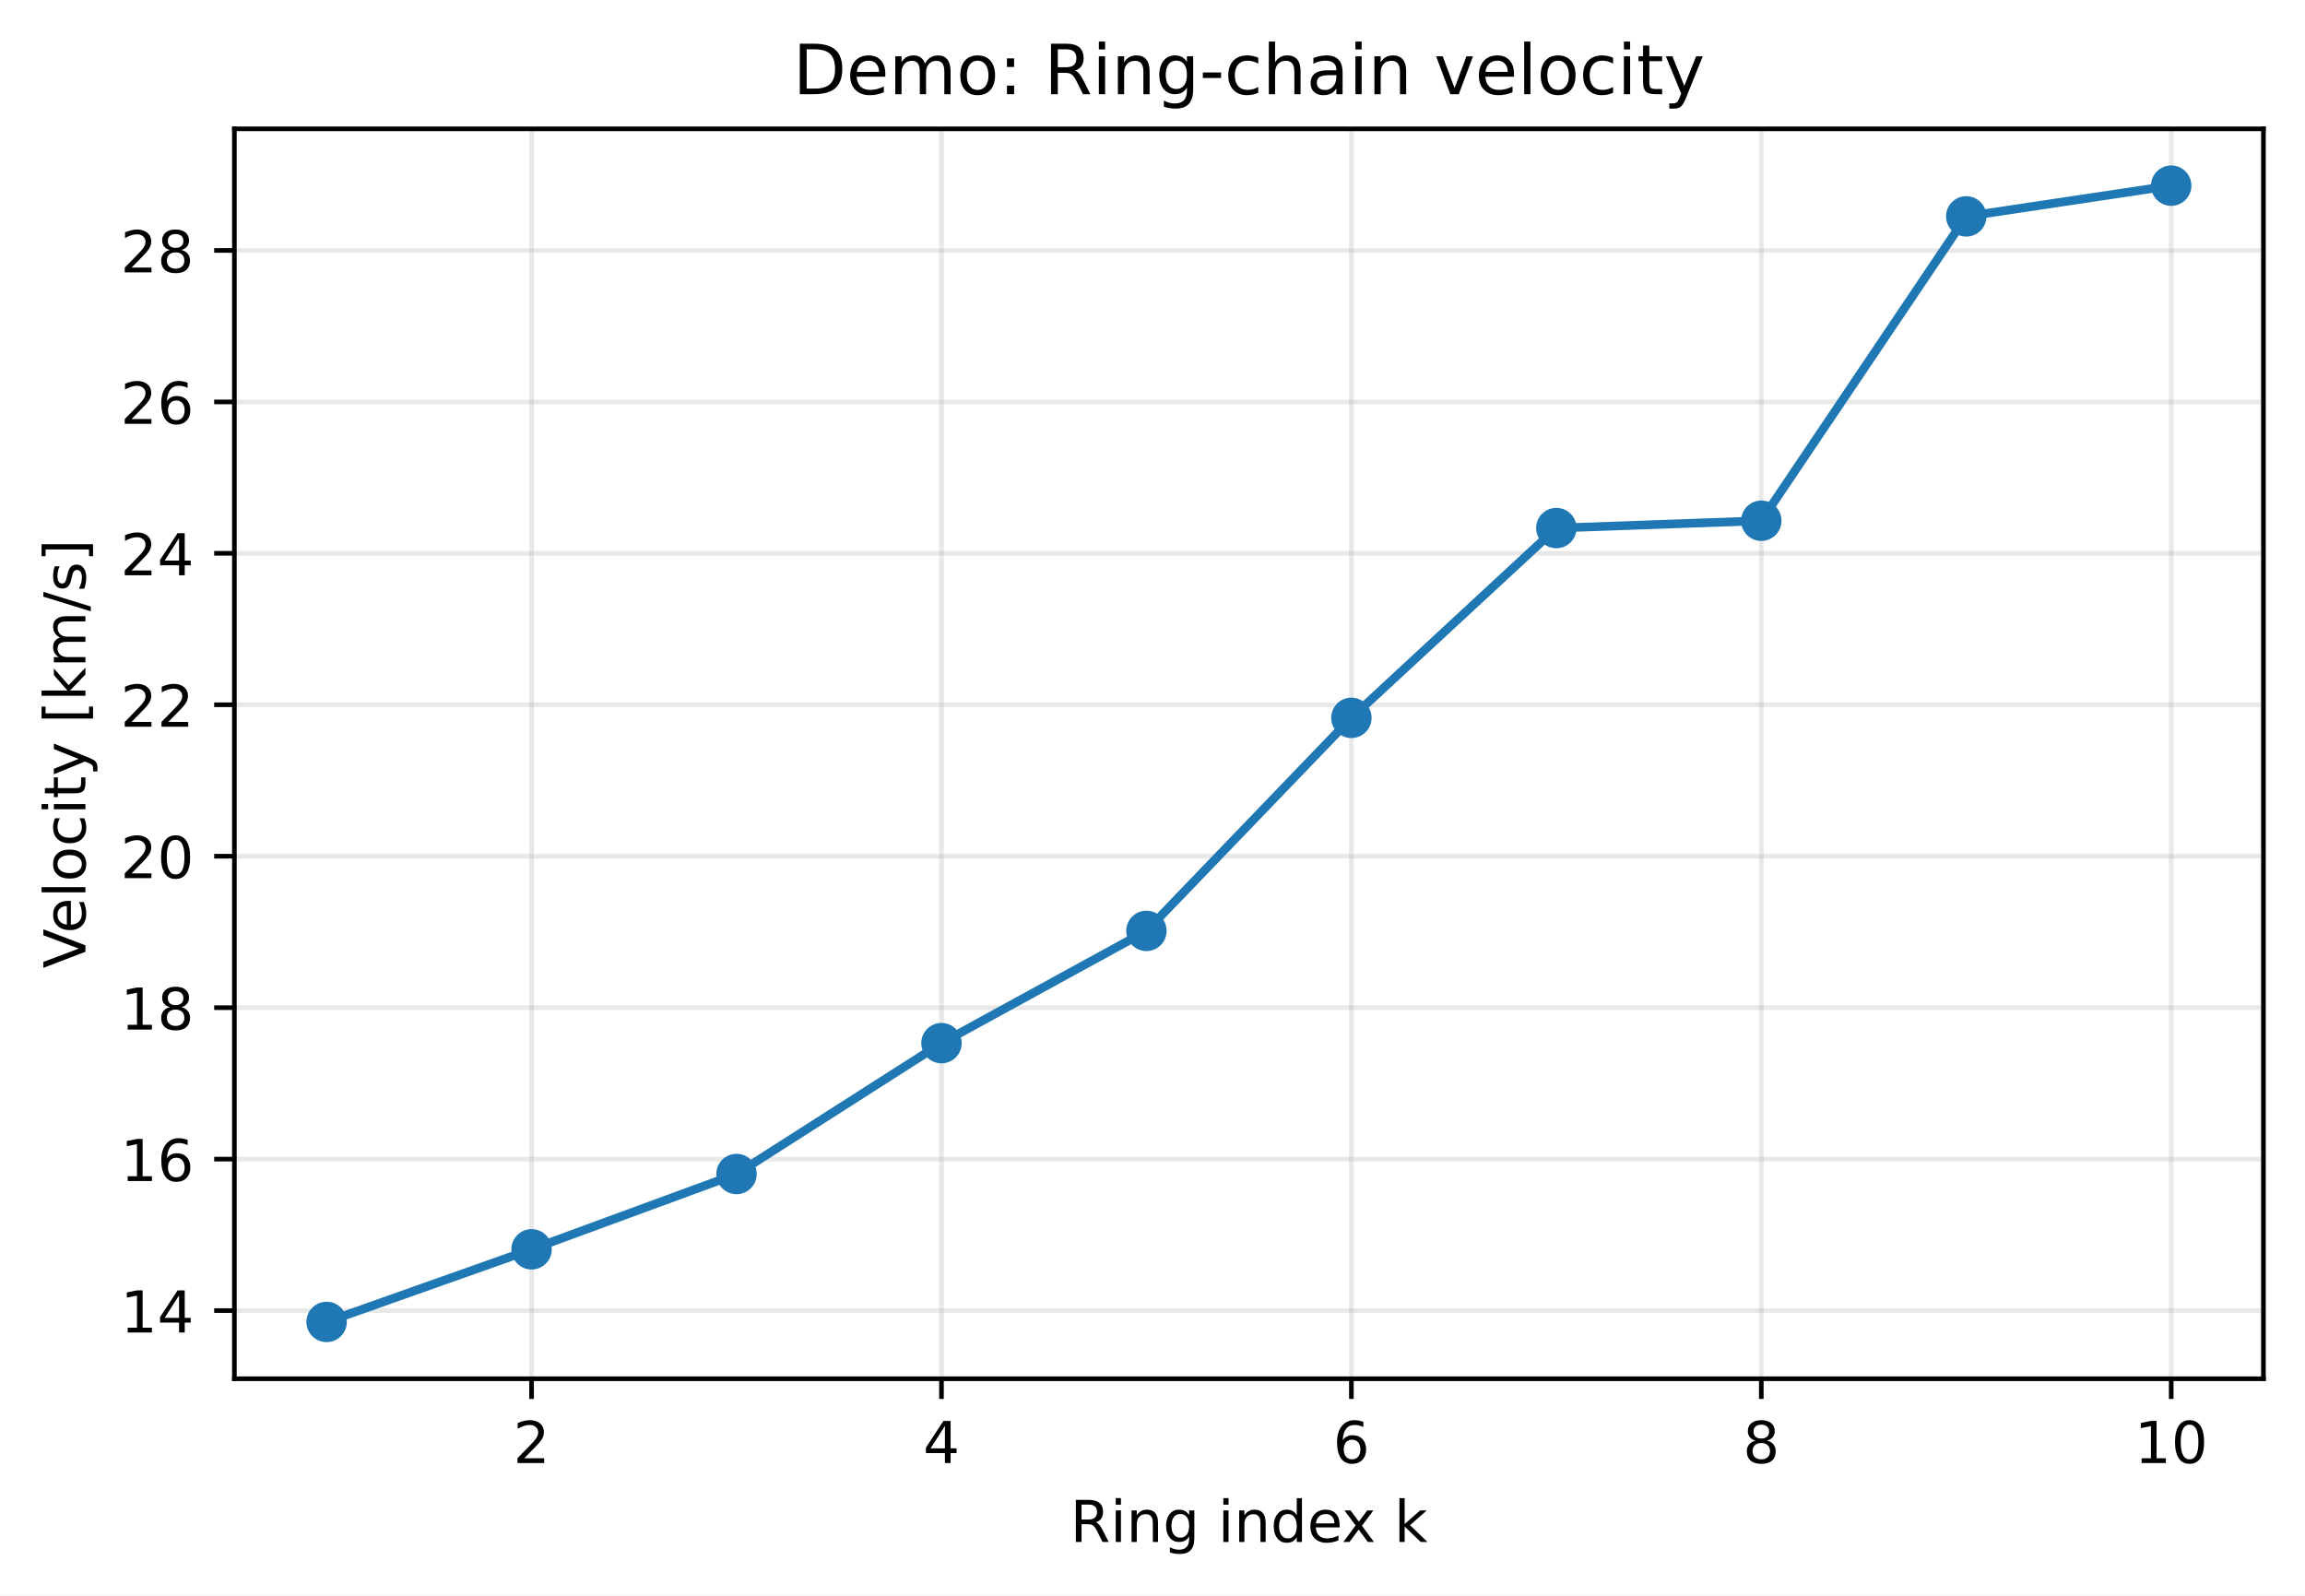
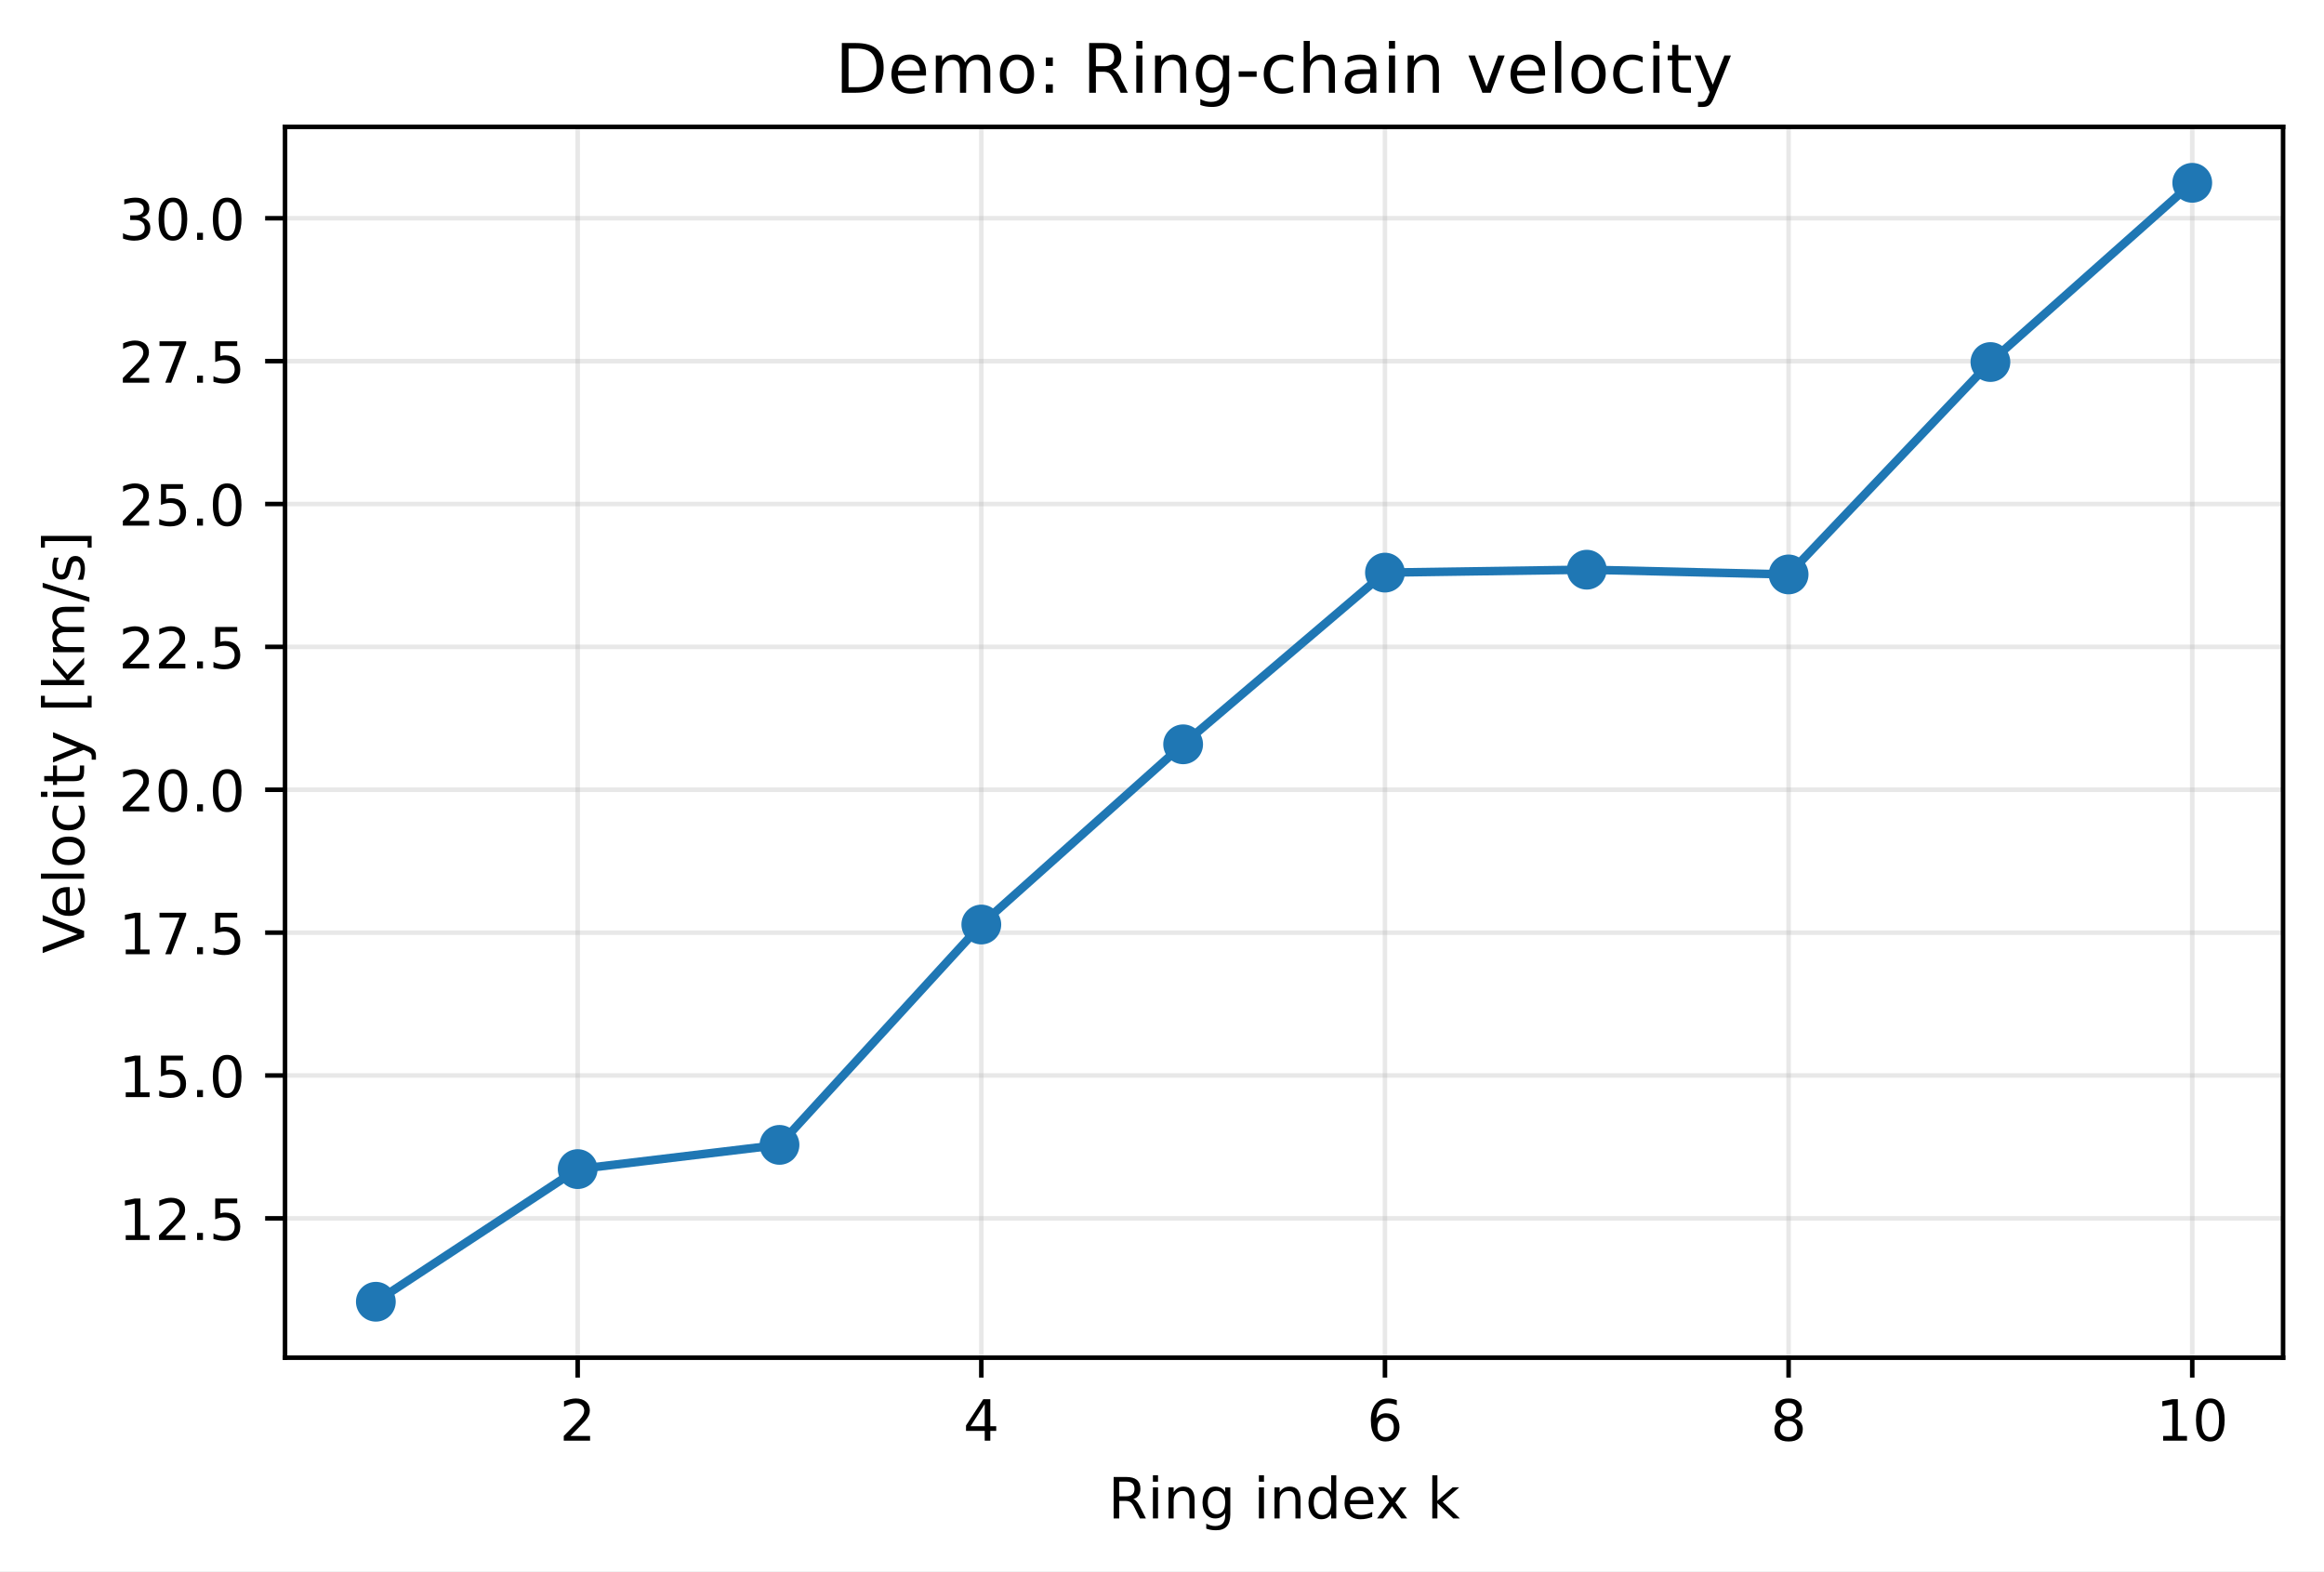
- <svg xmlns="http://www.w3.org/2000/svg" xmlns:xlink="http://www.w3.org/1999/xlink" width="399.299pt" height="276.396pt" viewBox="0 0 399.299 276.396" version="1.1">
+ <svg xmlns="http://www.w3.org/2000/svg" xmlns:xlink="http://www.w3.org/1999/xlink" width="408.84pt" height="276.396pt" viewBox="0 0 408.84 276.396" version="1.1">
  <defs>
    <style type="text/css">*{stroke-linejoin: round; stroke-linecap: butt}</style>
  </defs>
  <g id="figure_1">
    <g id="patch_1">
-       <path d="M 0 276.396  L 399.299 276.396  L 399.299 0  L 0 0  z " style="fill: #ffffff" />
+       <path d="M 0 276.396  L 408.84 276.396  L 408.84 0  L 0 0  z " style="fill: #ffffff" />
    </g>
    <g id="axes_1">
      <g id="patch_2">
-         <path d="M 40.603 238.84  L 392.099 238.84  L 392.099 22.318  L 40.603 22.318  z " style="fill: #ffffff" />
+         <path d="M 50.144 238.84  L 401.64 238.84  L 401.64 22.318  L 50.144 22.318  z " style="fill: #ffffff" />
      </g>
      <g id="matplotlib.axis_1">
        <g id="xtick_1">
          <g id="line2d_1">
-             <path d="M 92.085 238.84  L 92.085 22.318  " clip-path="url(#pba96e7eb0f)" style="fill: none; stroke: #b0b0b0; stroke-opacity: 0.3; stroke-width: 0.8; stroke-linecap: square" />
+             <path d="M 101.625 238.84  L 101.625 22.318  " clip-path="url(#p6f0cbe312e)" style="fill: none; stroke: #b0b0b0; stroke-opacity: 0.3; stroke-width: 0.8; stroke-linecap: square" />
          </g>
          <g id="line2d_2">
            <defs>
-               <path id="m0220059c76" d="M 0 0  L 0 3.5  " style="stroke: #000000; stroke-width: 0.8" />
+               <path id="m8522836633" d="M 0 0  L 0 3.5  " style="stroke: #000000; stroke-width: 0.8" />
            </defs>
            <g>
-               <use xlink:href="#m0220059c76" x="92.085" y="238.84" style="stroke: #000000; stroke-width: 0.8" />
+               <use xlink:href="#m8522836633" x="101.625" y="238.84" style="stroke: #000000; stroke-width: 0.8" />
            </g>
          </g>
          <g id="text_1">
-             <g transform="translate(88.90362 253.4381) scale(0.1 -0.1)">
+             <g transform="translate(98.44425 253.4381) scale(0.1 -0.1)">
              <defs>
                <path id="DejaVuSans-32" d="M 1228 531  L 3431 531  L 3431 0  L 469 0  L 469 531  Q 828 903 1448 1529  Q 2069 2156 2228 2338  Q 2531 2678 2651 2914  Q 2772 3150 2772 3378  Q 2772 3750 2511 3984  Q 2250 4219 1831 4219  Q 1534 4219 1204 4116  Q 875 4013 500 3803  L 500 4441  Q 881 4594 1212 4672  Q 1544 4750 1819 4750  Q 2544 4750 2975 4387  Q 3406 4025 3406 3419  Q 3406 3131 3298 2873  Q 3191 2616 2906 2266  Q 2828 2175 2409 1742  Q 1991 1309 1228 531  z " transform="scale(0.015625)" />
              </defs>
              <use xlink:href="#DejaVuSans-32" />
            </g>
          </g>
        </g>
        <g id="xtick_2">
          <g id="line2d_3">
-             <path d="M 163.094 238.84  L 163.094 22.318  " clip-path="url(#pba96e7eb0f)" style="fill: none; stroke: #b0b0b0; stroke-opacity: 0.3; stroke-width: 0.8; stroke-linecap: square" />
+             <path d="M 172.635 238.84  L 172.635 22.318  " clip-path="url(#p6f0cbe312e)" style="fill: none; stroke: #b0b0b0; stroke-opacity: 0.3; stroke-width: 0.8; stroke-linecap: square" />
          </g>
          <g id="line2d_4">
            <g>
-               <use xlink:href="#m0220059c76" x="163.094" y="238.84" style="stroke: #000000; stroke-width: 0.8" />
+               <use xlink:href="#m8522836633" x="172.635" y="238.84" style="stroke: #000000; stroke-width: 0.8" />
            </g>
          </g>
          <g id="text_2">
-             <g transform="translate(159.9129 253.4381) scale(0.1 -0.1)">
+             <g transform="translate(169.4536 253.4381) scale(0.1 -0.1)">
              <defs>
                <path id="DejaVuSans-34" d="M 2419 4116  L 825 1625  L 2419 1625  L 2419 4116  z M 2253 4666  L 3047 4666  L 3047 1625  L 3713 1625  L 3713 1100  L 3047 1100  L 3047 0  L 2419 0  L 2419 1100  L 313 1100  L 313 1709  L 2253 4666  z " transform="scale(0.015625)" />
              </defs>
              <use xlink:href="#DejaVuSans-34" />
            </g>
          </g>
        </g>
        <g id="xtick_3">
          <g id="line2d_5">
-             <path d="M 234.103 238.84  L 234.103 22.318  " clip-path="url(#pba96e7eb0f)" style="fill: none; stroke: #b0b0b0; stroke-opacity: 0.3; stroke-width: 0.8; stroke-linecap: square" />
+             <path d="M 243.644 238.84  L 243.644 22.318  " clip-path="url(#p6f0cbe312e)" style="fill: none; stroke: #b0b0b0; stroke-opacity: 0.3; stroke-width: 0.8; stroke-linecap: square" />
          </g>
          <g id="line2d_6">
            <g>
-               <use xlink:href="#m0220059c76" x="234.103" y="238.84" style="stroke: #000000; stroke-width: 0.8" />
+               <use xlink:href="#m8522836633" x="243.644" y="238.84" style="stroke: #000000; stroke-width: 0.8" />
            </g>
          </g>
          <g id="text_3">
-             <g transform="translate(230.9222 253.4381) scale(0.1 -0.1)">
+             <g transform="translate(240.4629 253.4381) scale(0.1 -0.1)">
              <defs>
                <path id="DejaVuSans-36" d="M 2113 2584  Q 1688 2584 1439 2293  Q 1191 2003 1191 1497  Q 1191 994 1439 701  Q 1688 409 2113 409  Q 2538 409 2786 701  Q 3034 994 3034 1497  Q 3034 2003 2786 2293  Q 2538 2584 2113 2584  z M 3366 4563  L 3366 3988  Q 3128 4100 2886 4159  Q 2644 4219 2406 4219  Q 1781 4219 1451 3797  Q 1122 3375 1075 2522  Q 1259 2794 1537 2939  Q 1816 3084 2150 3084  Q 2853 3084 3261 2657  Q 3669 2231 3669 1497  Q 3669 778 3244 343  Q 2819 -91 2113 -91  Q 1303 -91 875 529  Q 447 1150 447 2328  Q 447 3434 972 4092  Q 1497 4750 2381 4750  Q 2619 4750 2861 4703  Q 3103 4656 3366 4563  z " transform="scale(0.015625)" />
              </defs>
              <use xlink:href="#DejaVuSans-36" />
            </g>
          </g>
        </g>
        <g id="xtick_4">
          <g id="line2d_7">
-             <path d="M 305.113 238.84  L 305.113 22.318  " clip-path="url(#pba96e7eb0f)" style="fill: none; stroke: #b0b0b0; stroke-opacity: 0.3; stroke-width: 0.8; stroke-linecap: square" />
+             <path d="M 314.653 238.84  L 314.653 22.318  " clip-path="url(#p6f0cbe312e)" style="fill: none; stroke: #b0b0b0; stroke-opacity: 0.3; stroke-width: 0.8; stroke-linecap: square" />
          </g>
          <g id="line2d_8">
            <g>
-               <use xlink:href="#m0220059c76" x="305.113" y="238.84" style="stroke: #000000; stroke-width: 0.8" />
+               <use xlink:href="#m8522836633" x="314.653" y="238.84" style="stroke: #000000; stroke-width: 0.8" />
            </g>
          </g>
          <g id="text_4">
-             <g transform="translate(301.9315 253.4381) scale(0.1 -0.1)">
+             <g transform="translate(311.4722 253.4381) scale(0.1 -0.1)">
              <defs>
                <path id="DejaVuSans-38" d="M 2034 2216  Q 1584 2216 1326 1975  Q 1069 1734 1069 1313  Q 1069 891 1326 650  Q 1584 409 2034 409  Q 2484 409 2743 651  Q 3003 894 3003 1313  Q 3003 1734 2745 1975  Q 2488 2216 2034 2216  z M 1403 2484  Q 997 2584 770 2862  Q 544 3141 544 3541  Q 544 4100 942 4425  Q 1341 4750 2034 4750  Q 2731 4750 3128 4425  Q 3525 4100 3525 3541  Q 3525 3141 3298 2862  Q 3072 2584 2669 2484  Q 3125 2378 3379 2068  Q 3634 1759 3634 1313  Q 3634 634 3220 271  Q 2806 -91 2034 -91  Q 1263 -91 848 271  Q 434 634 434 1313  Q 434 1759 690 2068  Q 947 2378 1403 2484  z M 1172 3481  Q 1172 3119 1398 2916  Q 1625 2713 2034 2713  Q 2441 2713 2670 2916  Q 2900 3119 2900 3481  Q 2900 3844 2670 4047  Q 2441 4250 2034 4250  Q 1625 4250 1398 4047  Q 1172 3844 1172 3481  z " transform="scale(0.015625)" />
              </defs>
              <use xlink:href="#DejaVuSans-38" />
            </g>
          </g>
        </g>
        <g id="xtick_5">
          <g id="line2d_9">
-             <path d="M 376.122 238.84  L 376.122 22.318  " clip-path="url(#pba96e7eb0f)" style="fill: none; stroke: #b0b0b0; stroke-opacity: 0.3; stroke-width: 0.8; stroke-linecap: square" />
+             <path d="M 385.663 238.84  L 385.663 22.318  " clip-path="url(#p6f0cbe312e)" style="fill: none; stroke: #b0b0b0; stroke-opacity: 0.3; stroke-width: 0.8; stroke-linecap: square" />
          </g>
          <g id="line2d_10">
            <g>
-               <use xlink:href="#m0220059c76" x="376.122" y="238.84" style="stroke: #000000; stroke-width: 0.8" />
+               <use xlink:href="#m8522836633" x="385.663" y="238.84" style="stroke: #000000; stroke-width: 0.8" />
            </g>
          </g>
          <g id="text_5">
-             <g transform="translate(369.7596 253.4381) scale(0.1 -0.1)">
+             <g transform="translate(379.3002 253.4381) scale(0.1 -0.1)">
              <defs>
                <path id="DejaVuSans-31" d="M 794 531  L 1825 531  L 1825 4091  L 703 3866  L 703 4441  L 1819 4666  L 2450 4666  L 2450 531  L 3481 531  L 3481 0  L 794 0  L 794 531  z " transform="scale(0.015625)" />
                <path id="DejaVuSans-30" d="M 2034 4250  Q 1547 4250 1301 3770  Q 1056 3291 1056 2328  Q 1056 1369 1301 889  Q 1547 409 2034 409  Q 2525 409 2770 889  Q 3016 1369 3016 2328  Q 3016 3291 2770 3770  Q 2525 4250 2034 4250  z M 2034 4750  Q 2819 4750 3233 4129  Q 3647 3509 3647 2328  Q 3647 1150 3233 529  Q 2819 -91 2034 -91  Q 1250 -91 836 529  Q 422 1150 422 2328  Q 422 3509 836 4129  Q 1250 4750 2034 4750  z " transform="scale(0.015625)" />
              </defs>
              <use xlink:href="#DejaVuSans-31" />
              <use xlink:href="#DejaVuSans-30" transform="translate(63.62305 0)" />
            </g>
          </g>
        </g>
        <g id="text_6">
-           <g transform="translate(185.391 267.1163) scale(0.1 -0.1)">
+           <g transform="translate(194.9316 267.1163) scale(0.1 -0.1)">
            <defs>
              <path id="DejaVuSans-52" d="M 2841 2188  Q 3044 2119 3236 1894  Q 3428 1669 3622 1275  L 4263 0  L 3584 0  L 2988 1197  Q 2756 1666 2539 1819  Q 2322 1972 1947 1972  L 1259 1972  L 1259 0  L 628 0  L 628 4666  L 2053 4666  Q 2853 4666 3247 4331  Q 3641 3997 3641 3322  Q 3641 2881 3436 2590  Q 3231 2300 2841 2188  z M 1259 4147  L 1259 2491  L 2053 2491  Q 2509 2491 2742 2702  Q 2975 2913 2975 3322  Q 2975 3731 2742 3939  Q 2509 4147 2053 4147  L 1259 4147  z " transform="scale(0.015625)" />
              <path id="DejaVuSans-69" d="M 603 3500  L 1178 3500  L 1178 0  L 603 0  L 603 3500  z M 603 4863  L 1178 4863  L 1178 4134  L 603 4134  L 603 4863  z " transform="scale(0.015625)" />
              <path id="DejaVuSans-6e" d="M 3513 2113  L 3513 0  L 2938 0  L 2938 2094  Q 2938 2591 2744 2837  Q 2550 3084 2163 3084  Q 1697 3084 1428 2787  Q 1159 2491 1159 1978  L 1159 0  L 581 0  L 581 3500  L 1159 3500  L 1159 2956  Q 1366 3272 1645 3428  Q 1925 3584 2291 3584  Q 2894 3584 3203 3211  Q 3513 2838 3513 2113  z " transform="scale(0.015625)" />
              <path id="DejaVuSans-67" d="M 2906 1791  Q 2906 2416 2648 2759  Q 2391 3103 1925 3103  Q 1463 3103 1205 2759  Q 947 2416 947 1791  Q 947 1169 1205 825  Q 1463 481 1925 481  Q 2391 481 2648 825  Q 2906 1169 2906 1791  z M 3481 434  Q 3481 -459 3084 -895  Q 2688 -1331 1869 -1331  Q 1566 -1331 1297 -1286  Q 1028 -1241 775 -1147  L 775 -588  Q 1028 -725 1275 -790  Q 1522 -856 1778 -856  Q 2344 -856 2625 -561  Q 2906 -266 2906 331  L 2906 616  Q 2728 306 2450 153  Q 2172 0 1784 0  Q 1141 0 747 490  Q 353 981 353 1791  Q 353 2603 747 3093  Q 1141 3584 1784 3584  Q 2172 3584 2450 3431  Q 2728 3278 2906 2969  L 2906 3500  L 3481 3500  L 3481 434  z " transform="scale(0.015625)" />
              <path id="DejaVuSans-20" transform="scale(0.015625)" />
              <path id="DejaVuSans-64" d="M 2906 2969  L 2906 4863  L 3481 4863  L 3481 0  L 2906 0  L 2906 525  Q 2725 213 2448 61  Q 2172 -91 1784 -91  Q 1150 -91 751 415  Q 353 922 353 1747  Q 353 2572 751 3078  Q 1150 3584 1784 3584  Q 2172 3584 2448 3432  Q 2725 3281 2906 2969  z M 947 1747  Q 947 1113 1208 752  Q 1469 391 1925 391  Q 2381 391 2643 752  Q 2906 1113 2906 1747  Q 2906 2381 2643 2742  Q 2381 3103 1925 3103  Q 1469 3103 1208 2742  Q 947 2381 947 1747  z " transform="scale(0.015625)" />
              <path id="DejaVuSans-65" d="M 3597 1894  L 3597 1613  L 953 1613  Q 991 1019 1311 708  Q 1631 397 2203 397  Q 2534 397 2845 478  Q 3156 559 3463 722  L 3463 178  Q 3153 47 2828 -22  Q 2503 -91 2169 -91  Q 1331 -91 842 396  Q 353 884 353 1716  Q 353 2575 817 3079  Q 1281 3584 2069 3584  Q 2775 3584 3186 3129  Q 3597 2675 3597 1894  z M 3022 2063  Q 3016 2534 2758 2815  Q 2500 3097 2075 3097  Q 1594 3097 1305 2825  Q 1016 2553 972 2059  L 3022 2063  z " transform="scale(0.015625)" />
              <path id="DejaVuSans-78" d="M 3513 3500  L 2247 1797  L 3578 0  L 2900 0  L 1881 1375  L 863 0  L 184 0  L 1544 1831  L 300 3500  L 978 3500  L 1906 2253  L 2834 3500  L 3513 3500  z " transform="scale(0.015625)" />
              <path id="DejaVuSans-6b" d="M 581 4863  L 1159 4863  L 1159 1991  L 2875 3500  L 3609 3500  L 1753 1863  L 3688 0  L 2938 0  L 1159 1709  L 1159 0  L 581 0  L 581 4863  z " transform="scale(0.015625)" />
            </defs>
            <use xlink:href="#DejaVuSans-52" />
            <use xlink:href="#DejaVuSans-69" transform="translate(69.48242 0)" />
            <use xlink:href="#DejaVuSans-6e" transform="translate(97.26562 0)" />
            <use xlink:href="#DejaVuSans-67" transform="translate(160.6445 0)" />
            <use xlink:href="#DejaVuSans-20" transform="translate(224.1211 0)" />
            <use xlink:href="#DejaVuSans-69" transform="translate(255.9082 0)" />
            <use xlink:href="#DejaVuSans-6e" transform="translate(283.6914 0)" />
            <use xlink:href="#DejaVuSans-64" transform="translate(347.0703 0)" />
            <use xlink:href="#DejaVuSans-65" transform="translate(410.5469 0)" />
            <use xlink:href="#DejaVuSans-78" transform="translate(470.3203 0)" />
            <use xlink:href="#DejaVuSans-20" transform="translate(529.5 0)" />
            <use xlink:href="#DejaVuSans-6b" transform="translate(561.2871 0)" />
          </g>
        </g>
      </g>
      <g id="matplotlib.axis_2">
        <g id="ytick_1">
          <g id="line2d_11">
-             <path d="M 40.603 227.028  L 392.099 227.028  " clip-path="url(#pba96e7eb0f)" style="fill: none; stroke: #b0b0b0; stroke-opacity: 0.3; stroke-width: 0.8; stroke-linecap: square" />
+             <path d="M 50.144 214.331  L 401.64 214.331  " clip-path="url(#p6f0cbe312e)" style="fill: none; stroke: #b0b0b0; stroke-opacity: 0.3; stroke-width: 0.8; stroke-linecap: square" />
          </g>
          <g id="line2d_12">
            <defs>
-               <path id="m3d84560e8d" d="M 0 0  L -3.5 0  " style="stroke: #000000; stroke-width: 0.8" />
+               <path id="m3659f4b6f7" d="M 0 0  L -3.5 0  " style="stroke: #000000; stroke-width: 0.8" />
            </defs>
            <g>
-               <use xlink:href="#m3d84560e8d" x="40.603" y="227.028" style="stroke: #000000; stroke-width: 0.8" />
+               <use xlink:href="#m3659f4b6f7" x="50.144" y="214.331" style="stroke: #000000; stroke-width: 0.8" />
            </g>
          </g>
          <g id="text_7">
-             <g transform="translate(20.87813 230.8271) scale(0.1 -0.1)">
+             <g transform="translate(20.87813 218.13) scale(0.1 -0.1)">
+               <defs>
+                 <path id="DejaVuSans-2e" d="M 684 794  L 1344 794  L 1344 0  L 684 0  L 684 794  z " transform="scale(0.015625)" />
+                 <path id="DejaVuSans-35" d="M 691 4666  L 3169 4666  L 3169 4134  L 1269 4134  L 1269 2991  Q 1406 3038 1543 3061  Q 1681 3084 1819 3084  Q 2600 3084 3056 2656  Q 3513 2228 3513 1497  Q 3513 744 3044 326  Q 2575 -91 1722 -91  Q 1428 -91 1123 -41  Q 819 9 494 109  L 494 744  Q 775 591 1075 516  Q 1375 441 1709 441  Q 2250 441 2565 725  Q 2881 1009 2881 1497  Q 2881 1984 2565 2268  Q 2250 2553 1709 2553  Q 1456 2553 1204 2497  Q 953 2441 691 2322  L 691 4666  z " transform="scale(0.015625)" />
+               </defs>
              <use xlink:href="#DejaVuSans-31" />
-               <use xlink:href="#DejaVuSans-34" transform="translate(63.62305 0)" />
+               <use xlink:href="#DejaVuSans-32" transform="translate(63.62305 0)" />
+               <use xlink:href="#DejaVuSans-2e" transform="translate(127.2461 0)" />
+               <use xlink:href="#DejaVuSans-35" transform="translate(159.0332 0)" />
            </g>
          </g>
        </g>
        <g id="ytick_2">
          <g id="line2d_13">
-             <path d="M 40.603 200.793  L 392.099 200.793  " clip-path="url(#pba96e7eb0f)" style="fill: none; stroke: #b0b0b0; stroke-opacity: 0.3; stroke-width: 0.8; stroke-linecap: square" />
+             <path d="M 50.144 189.197  L 401.64 189.197  " clip-path="url(#p6f0cbe312e)" style="fill: none; stroke: #b0b0b0; stroke-opacity: 0.3; stroke-width: 0.8; stroke-linecap: square" />
          </g>
          <g id="line2d_14">
            <g>
-               <use xlink:href="#m3d84560e8d" x="40.603" y="200.793" style="stroke: #000000; stroke-width: 0.8" />
+               <use xlink:href="#m3659f4b6f7" x="50.144" y="189.197" style="stroke: #000000; stroke-width: 0.8" />
            </g>
          </g>
          <g id="text_8">
-             <g transform="translate(20.87813 204.5919) scale(0.1 -0.1)">
+             <g transform="translate(20.87813 192.9962) scale(0.1 -0.1)">
              <use xlink:href="#DejaVuSans-31" />
-               <use xlink:href="#DejaVuSans-36" transform="translate(63.62305 0)" />
+               <use xlink:href="#DejaVuSans-35" transform="translate(63.62305 0)" />
+               <use xlink:href="#DejaVuSans-2e" transform="translate(127.2461 0)" />
+               <use xlink:href="#DejaVuSans-30" transform="translate(159.0332 0)" />
            </g>
          </g>
        </g>
        <g id="ytick_3">
          <g id="line2d_15">
-             <path d="M 40.603 174.558  L 392.099 174.558  " clip-path="url(#pba96e7eb0f)" style="fill: none; stroke: #b0b0b0; stroke-opacity: 0.3; stroke-width: 0.8; stroke-linecap: square" />
+             <path d="M 50.144 164.063  L 401.64 164.063  " clip-path="url(#p6f0cbe312e)" style="fill: none; stroke: #b0b0b0; stroke-opacity: 0.3; stroke-width: 0.8; stroke-linecap: square" />
          </g>
          <g id="line2d_16">
            <g>
-               <use xlink:href="#m3d84560e8d" x="40.603" y="174.558" style="stroke: #000000; stroke-width: 0.8" />
+               <use xlink:href="#m3659f4b6f7" x="50.144" y="164.063" style="stroke: #000000; stroke-width: 0.8" />
            </g>
          </g>
          <g id="text_9">
-             <g transform="translate(20.87813 178.3567) scale(0.1 -0.1)">
+             <g transform="translate(20.87813 167.8623) scale(0.1 -0.1)">
+               <defs>
+                 <path id="DejaVuSans-37" d="M 525 4666  L 3525 4666  L 3525 4397  L 1831 0  L 1172 0  L 2766 4134  L 525 4134  L 525 4666  z " transform="scale(0.015625)" />
+               </defs>
              <use xlink:href="#DejaVuSans-31" />
-               <use xlink:href="#DejaVuSans-38" transform="translate(63.62305 0)" />
+               <use xlink:href="#DejaVuSans-37" transform="translate(63.62305 0)" />
+               <use xlink:href="#DejaVuSans-2e" transform="translate(127.2461 0)" />
+               <use xlink:href="#DejaVuSans-35" transform="translate(159.0332 0)" />
            </g>
          </g>
        </g>
        <g id="ytick_4">
          <g id="line2d_17">
-             <path d="M 40.603 148.322  L 392.099 148.322  " clip-path="url(#pba96e7eb0f)" style="fill: none; stroke: #b0b0b0; stroke-opacity: 0.3; stroke-width: 0.8; stroke-linecap: square" />
+             <path d="M 50.144 138.929  L 401.64 138.929  " clip-path="url(#p6f0cbe312e)" style="fill: none; stroke: #b0b0b0; stroke-opacity: 0.3; stroke-width: 0.8; stroke-linecap: square" />
          </g>
          <g id="line2d_18">
            <g>
-               <use xlink:href="#m3d84560e8d" x="40.603" y="148.322" style="stroke: #000000; stroke-width: 0.8" />
+               <use xlink:href="#m3659f4b6f7" x="50.144" y="138.929" style="stroke: #000000; stroke-width: 0.8" />
            </g>
          </g>
          <g id="text_10">
-             <g transform="translate(20.87813 152.1215) scale(0.1 -0.1)">
+             <g transform="translate(20.87813 142.7285) scale(0.1 -0.1)">
              <use xlink:href="#DejaVuSans-32" />
              <use xlink:href="#DejaVuSans-30" transform="translate(63.62305 0)" />
+               <use xlink:href="#DejaVuSans-2e" transform="translate(127.2461 0)" />
+               <use xlink:href="#DejaVuSans-30" transform="translate(159.0332 0)" />
            </g>
          </g>
        </g>
        <g id="ytick_5">
          <g id="line2d_19">
-             <path d="M 40.603 122.087  L 392.099 122.087  " clip-path="url(#pba96e7eb0f)" style="fill: none; stroke: #b0b0b0; stroke-opacity: 0.3; stroke-width: 0.8; stroke-linecap: square" />
+             <path d="M 50.144 113.795  L 401.64 113.795  " clip-path="url(#p6f0cbe312e)" style="fill: none; stroke: #b0b0b0; stroke-opacity: 0.3; stroke-width: 0.8; stroke-linecap: square" />
          </g>
          <g id="line2d_20">
            <g>
-               <use xlink:href="#m3d84560e8d" x="40.603" y="122.087" style="stroke: #000000; stroke-width: 0.8" />
+               <use xlink:href="#m3659f4b6f7" x="50.144" y="113.795" style="stroke: #000000; stroke-width: 0.8" />
            </g>
          </g>
          <g id="text_11">
-             <g transform="translate(20.87813 125.8863) scale(0.1 -0.1)">
+             <g transform="translate(20.87813 117.5946) scale(0.1 -0.1)">
              <use xlink:href="#DejaVuSans-32" />
              <use xlink:href="#DejaVuSans-32" transform="translate(63.62305 0)" />
+               <use xlink:href="#DejaVuSans-2e" transform="translate(127.2461 0)" />
+               <use xlink:href="#DejaVuSans-35" transform="translate(159.0332 0)" />
            </g>
          </g>
        </g>
        <g id="ytick_6">
          <g id="line2d_21">
-             <path d="M 40.603 95.852  L 392.099 95.852  " clip-path="url(#pba96e7eb0f)" style="fill: none; stroke: #b0b0b0; stroke-opacity: 0.3; stroke-width: 0.8; stroke-linecap: square" />
+             <path d="M 50.144 88.662  L 401.64 88.662  " clip-path="url(#p6f0cbe312e)" style="fill: none; stroke: #b0b0b0; stroke-opacity: 0.3; stroke-width: 0.8; stroke-linecap: square" />
          </g>
          <g id="line2d_22">
            <g>
-               <use xlink:href="#m3d84560e8d" x="40.603" y="95.852" style="stroke: #000000; stroke-width: 0.8" />
+               <use xlink:href="#m3659f4b6f7" x="50.144" y="88.662" style="stroke: #000000; stroke-width: 0.8" />
            </g>
          </g>
          <g id="text_12">
-             <g transform="translate(20.87813 99.65114) scale(0.1 -0.1)">
+             <g transform="translate(20.87813 92.46075) scale(0.1 -0.1)">
              <use xlink:href="#DejaVuSans-32" />
-               <use xlink:href="#DejaVuSans-34" transform="translate(63.62305 0)" />
+               <use xlink:href="#DejaVuSans-35" transform="translate(63.62305 0)" />
+               <use xlink:href="#DejaVuSans-2e" transform="translate(127.2461 0)" />
+               <use xlink:href="#DejaVuSans-30" transform="translate(159.0332 0)" />
            </g>
          </g>
        </g>
        <g id="ytick_7">
          <g id="line2d_23">
-             <path d="M 40.603 69.617  L 392.099 69.617  " clip-path="url(#pba96e7eb0f)" style="fill: none; stroke: #b0b0b0; stroke-opacity: 0.3; stroke-width: 0.8; stroke-linecap: square" />
+             <path d="M 50.144 63.528  L 401.64 63.528  " clip-path="url(#p6f0cbe312e)" style="fill: none; stroke: #b0b0b0; stroke-opacity: 0.3; stroke-width: 0.8; stroke-linecap: square" />
          </g>
          <g id="line2d_24">
            <g>
-               <use xlink:href="#m3d84560e8d" x="40.603" y="69.617" style="stroke: #000000; stroke-width: 0.8" />
+               <use xlink:href="#m3659f4b6f7" x="50.144" y="63.528" style="stroke: #000000; stroke-width: 0.8" />
            </g>
          </g>
          <g id="text_13">
-             <g transform="translate(20.87813 73.41594) scale(0.1 -0.1)">
+             <g transform="translate(20.87813 67.3269) scale(0.1 -0.1)">
              <use xlink:href="#DejaVuSans-32" />
-               <use xlink:href="#DejaVuSans-36" transform="translate(63.62305 0)" />
+               <use xlink:href="#DejaVuSans-37" transform="translate(63.62305 0)" />
+               <use xlink:href="#DejaVuSans-2e" transform="translate(127.2461 0)" />
+               <use xlink:href="#DejaVuSans-35" transform="translate(159.0332 0)" />
            </g>
          </g>
        </g>
        <g id="ytick_8">
          <g id="line2d_25">
-             <path d="M 40.603 43.382  L 392.099 43.382  " clip-path="url(#pba96e7eb0f)" style="fill: none; stroke: #b0b0b0; stroke-opacity: 0.3; stroke-width: 0.8; stroke-linecap: square" />
+             <path d="M 50.144 38.394  L 401.64 38.394  " clip-path="url(#p6f0cbe312e)" style="fill: none; stroke: #b0b0b0; stroke-opacity: 0.3; stroke-width: 0.8; stroke-linecap: square" />
          </g>
          <g id="line2d_26">
            <g>
-               <use xlink:href="#m3d84560e8d" x="40.603" y="43.382" style="stroke: #000000; stroke-width: 0.8" />
+               <use xlink:href="#m3659f4b6f7" x="50.144" y="38.394" style="stroke: #000000; stroke-width: 0.8" />
            </g>
          </g>
          <g id="text_14">
-             <g transform="translate(20.87813 47.18074) scale(0.1 -0.1)">
-               <use xlink:href="#DejaVuSans-32" />
-               <use xlink:href="#DejaVuSans-38" transform="translate(63.62305 0)" />
+             <g transform="translate(20.87813 42.19304) scale(0.1 -0.1)">
+               <defs>
+                 <path id="DejaVuSans-33" d="M 2597 2516  Q 3050 2419 3304 2112  Q 3559 1806 3559 1356  Q 3559 666 3084 287  Q 2609 -91 1734 -91  Q 1441 -91 1130 -33  Q 819 25 488 141  L 488 750  Q 750 597 1062 519  Q 1375 441 1716 441  Q 2309 441 2620 675  Q 2931 909 2931 1356  Q 2931 1769 2642 2001  Q 2353 2234 1838 2234  L 1294 2234  L 1294 2753  L 1863 2753  Q 2328 2753 2575 2939  Q 2822 3125 2822 3475  Q 2822 3834 2567 4026  Q 2313 4219 1838 4219  Q 1578 4219 1281 4162  Q 984 4106 628 3988  L 628 4550  Q 988 4650 1302 4700  Q 1616 4750 1894 4750  Q 2613 4750 3031 4423  Q 3450 4097 3450 3541  Q 3450 3153 3228 2886  Q 3006 2619 2597 2516  z " transform="scale(0.015625)" />
+               </defs>
+               <use xlink:href="#DejaVuSans-33" />
+               <use xlink:href="#DejaVuSans-30" transform="translate(63.62305 0)" />
+               <use xlink:href="#DejaVuSans-2e" transform="translate(127.2461 0)" />
+               <use xlink:href="#DejaVuSans-30" transform="translate(159.0332 0)" />
            </g>
          </g>
        </g>
        <g id="text_15">
          <g transform="translate(14.79844 167.7398) rotate(-90) scale(0.1 -0.1)">
            <defs>
              <path id="DejaVuSans-56" d="M 1831 0  L 50 4666  L 709 4666  L 2188 738  L 3669 4666  L 4325 4666  L 2547 0  L 1831 0  z " transform="scale(0.015625)" />
              <path id="DejaVuSans-6c" d="M 603 4863  L 1178 4863  L 1178 0  L 603 0  L 603 4863  z " transform="scale(0.015625)" />
              <path id="DejaVuSans-6f" d="M 1959 3097  Q 1497 3097 1228 2736  Q 959 2375 959 1747  Q 959 1119 1226 758  Q 1494 397 1959 397  Q 2419 397 2687 759  Q 2956 1122 2956 1747  Q 2956 2369 2687 2733  Q 2419 3097 1959 3097  z M 1959 3584  Q 2709 3584 3137 3096  Q 3566 2609 3566 1747  Q 3566 888 3137 398  Q 2709 -91 1959 -91  Q 1206 -91 779 398  Q 353 888 353 1747  Q 353 2609 779 3096  Q 1206 3584 1959 3584  z " transform="scale(0.015625)" />
              <path id="DejaVuSans-63" d="M 3122 3366  L 3122 2828  Q 2878 2963 2633 3030  Q 2388 3097 2138 3097  Q 1578 3097 1268 2742  Q 959 2388 959 1747  Q 959 1106 1268 751  Q 1578 397 2138 397  Q 2388 397 2633 464  Q 2878 531 3122 666  L 3122 134  Q 2881 22 2623 -34  Q 2366 -91 2075 -91  Q 1284 -91 818 406  Q 353 903 353 1747  Q 353 2603 823 3093  Q 1294 3584 2113 3584  Q 2378 3584 2631 3529  Q 2884 3475 3122 3366  z " transform="scale(0.015625)" />
              <path id="DejaVuSans-74" d="M 1172 4494  L 1172 3500  L 2356 3500  L 2356 3053  L 1172 3053  L 1172 1153  Q 1172 725 1289 603  Q 1406 481 1766 481  L 2356 481  L 2356 0  L 1766 0  Q 1100 0 847 248  Q 594 497 594 1153  L 594 3053  L 172 3053  L 172 3500  L 594 3500  L 594 4494  L 1172 4494  z " transform="scale(0.015625)" />
              <path id="DejaVuSans-79" d="M 2059 -325  Q 1816 -950 1584 -1140  Q 1353 -1331 966 -1331  L 506 -1331  L 506 -850  L 844 -850  Q 1081 -850 1212 -737  Q 1344 -625 1503 -206  L 1606 56  L 191 3500  L 800 3500  L 1894 763  L 2988 3500  L 3597 3500  L 2059 -325  z " transform="scale(0.015625)" />
              <path id="DejaVuSans-5b" d="M 550 4863  L 1875 4863  L 1875 4416  L 1125 4416  L 1125 -397  L 1875 -397  L 1875 -844  L 550 -844  L 550 4863  z " transform="scale(0.015625)" />
              <path id="DejaVuSans-6d" d="M 3328 2828  Q 3544 3216 3844 3400  Q 4144 3584 4550 3584  Q 5097 3584 5394 3201  Q 5691 2819 5691 2113  L 5691 0  L 5113 0  L 5113 2094  Q 5113 2597 4934 2840  Q 4756 3084 4391 3084  Q 3944 3084 3684 2787  Q 3425 2491 3425 1978  L 3425 0  L 2847 0  L 2847 2094  Q 2847 2600 2669 2842  Q 2491 3084 2119 3084  Q 1678 3084 1418 2786  Q 1159 2488 1159 1978  L 1159 0  L 581 0  L 581 3500  L 1159 3500  L 1159 2956  Q 1356 3278 1631 3431  Q 1906 3584 2284 3584  Q 2666 3584 2933 3390  Q 3200 3197 3328 2828  z " transform="scale(0.015625)" />
              <path id="DejaVuSans-2f" d="M 1625 4666  L 2156 4666  L 531 -594  L 0 -594  L 1625 4666  z " transform="scale(0.015625)" />
              <path id="DejaVuSans-73" d="M 2834 3397  L 2834 2853  Q 2591 2978 2328 3040  Q 2066 3103 1784 3103  Q 1356 3103 1142 2972  Q 928 2841 928 2578  Q 928 2378 1081 2264  Q 1234 2150 1697 2047  L 1894 2003  Q 2506 1872 2764 1633  Q 3022 1394 3022 966  Q 3022 478 2636 193  Q 2250 -91 1575 -91  Q 1294 -91 989 -36  Q 684 19 347 128  L 347 722  Q 666 556 975 473  Q 1284 391 1588 391  Q 1994 391 2212 530  Q 2431 669 2431 922  Q 2431 1156 2273 1281  Q 2116 1406 1581 1522  L 1381 1569  Q 847 1681 609 1914  Q 372 2147 372 2553  Q 372 3047 722 3315  Q 1072 3584 1716 3584  Q 2034 3584 2315 3537  Q 2597 3491 2834 3397  z " transform="scale(0.015625)" />
              <path id="DejaVuSans-5d" d="M 1947 4863  L 1947 -844  L 622 -844  L 622 -397  L 1369 -397  L 1369 4416  L 622 4416  L 622 4863  L 1947 4863  z " transform="scale(0.015625)" />
            </defs>
            <use xlink:href="#DejaVuSans-56" />
            <use xlink:href="#DejaVuSans-65" transform="translate(60.6582 0)" />
            <use xlink:href="#DejaVuSans-6c" transform="translate(122.1816 0)" />
            <use xlink:href="#DejaVuSans-6f" transform="translate(149.9648 0)" />
            <use xlink:href="#DejaVuSans-63" transform="translate(211.1465 0)" />
            <use xlink:href="#DejaVuSans-69" transform="translate(266.127 0)" />
            <use xlink:href="#DejaVuSans-74" transform="translate(293.9102 0)" />
            <use xlink:href="#DejaVuSans-79" transform="translate(333.1191 0)" />
            <use xlink:href="#DejaVuSans-20" transform="translate(392.2988 0)" />
            <use xlink:href="#DejaVuSans-5b" transform="translate(424.0859 0)" />
            <use xlink:href="#DejaVuSans-6b" transform="translate(463.0996 0)" />
            <use xlink:href="#DejaVuSans-6d" transform="translate(521.0098 0)" />
            <use xlink:href="#DejaVuSans-2f" transform="translate(618.4219 0)" />
            <use xlink:href="#DejaVuSans-73" transform="translate(652.1133 0)" />
            <use xlink:href="#DejaVuSans-5d" transform="translate(704.2129 0)" />
          </g>
        </g>
      </g>
      <g id="line2d_27">
-         <path d="M 56.58 228.998  L 92.085 216.417  L 127.59 203.375  L 163.094 180.703  L 198.599 161.257  L 234.103 124.352  L 269.608 91.478  L 305.113 90.208  L 340.617 37.484  L 376.122 32.16  " clip-path="url(#pba96e7eb0f)" style="fill: none; stroke: #1f77b4; stroke-width: 1.5; stroke-linecap: square" />
+         <path d="M 66.121 228.998  L 101.625 205.664  L 137.13 201.402  L 172.635 162.638  L 208.139 130.938  L 243.644 100.732  L 279.149 100.218  L 314.653 101.051  L 350.158 63.689  L 385.663 32.16  " clip-path="url(#p6f0cbe312e)" style="fill: none; stroke: #1f77b4; stroke-width: 1.5; stroke-linecap: square" />
        <defs>
-           <path id="m5c522a40ce" d="M 0 3  C 0.796 3 1.559 2.684 2.121 2.121  C 2.684 1.559 3 0.796 3 0  C 3 -0.796 2.684 -1.559 2.121 -2.121  C 1.559 -2.684 0.796 -3 0 -3  C -0.796 -3 -1.559 -2.684 -2.121 -2.121  C -2.684 -1.559 -3 -0.796 -3 0  C -3 0.796 -2.684 1.559 -2.121 2.121  C -1.559 2.684 -0.796 3 0 3  z " style="stroke: #1f77b4" />
+           <path id="m02fe57bb09" d="M 0 3  C 0.796 3 1.559 2.684 2.121 2.121  C 2.684 1.559 3 0.796 3 0  C 3 -0.796 2.684 -1.559 2.121 -2.121  C 1.559 -2.684 0.796 -3 0 -3  C -0.796 -3 -1.559 -2.684 -2.121 -2.121  C -2.684 -1.559 -3 -0.796 -3 0  C -3 0.796 -2.684 1.559 -2.121 2.121  C -1.559 2.684 -0.796 3 0 3  z " style="stroke: #1f77b4" />
        </defs>
-         <g clip-path="url(#pba96e7eb0f)">
-           <use xlink:href="#m5c522a40ce" x="56.58" y="228.998" style="fill: #1f77b4; stroke: #1f77b4" />
-           <use xlink:href="#m5c522a40ce" x="92.085" y="216.417" style="fill: #1f77b4; stroke: #1f77b4" />
-           <use xlink:href="#m5c522a40ce" x="127.59" y="203.375" style="fill: #1f77b4; stroke: #1f77b4" />
-           <use xlink:href="#m5c522a40ce" x="163.094" y="180.703" style="fill: #1f77b4; stroke: #1f77b4" />
-           <use xlink:href="#m5c522a40ce" x="198.599" y="161.257" style="fill: #1f77b4; stroke: #1f77b4" />
-           <use xlink:href="#m5c522a40ce" x="234.103" y="124.352" style="fill: #1f77b4; stroke: #1f77b4" />
-           <use xlink:href="#m5c522a40ce" x="269.608" y="91.478" style="fill: #1f77b4; stroke: #1f77b4" />
-           <use xlink:href="#m5c522a40ce" x="305.113" y="90.208" style="fill: #1f77b4; stroke: #1f77b4" />
-           <use xlink:href="#m5c522a40ce" x="340.617" y="37.484" style="fill: #1f77b4; stroke: #1f77b4" />
-           <use xlink:href="#m5c522a40ce" x="376.122" y="32.16" style="fill: #1f77b4; stroke: #1f77b4" />
+         <g clip-path="url(#p6f0cbe312e)">
+           <use xlink:href="#m02fe57bb09" x="66.121" y="228.998" style="fill: #1f77b4; stroke: #1f77b4" />
+           <use xlink:href="#m02fe57bb09" x="101.625" y="205.664" style="fill: #1f77b4; stroke: #1f77b4" />
+           <use xlink:href="#m02fe57bb09" x="137.13" y="201.402" style="fill: #1f77b4; stroke: #1f77b4" />
+           <use xlink:href="#m02fe57bb09" x="172.635" y="162.638" style="fill: #1f77b4; stroke: #1f77b4" />
+           <use xlink:href="#m02fe57bb09" x="208.139" y="130.938" style="fill: #1f77b4; stroke: #1f77b4" />
+           <use xlink:href="#m02fe57bb09" x="243.644" y="100.732" style="fill: #1f77b4; stroke: #1f77b4" />
+           <use xlink:href="#m02fe57bb09" x="279.149" y="100.218" style="fill: #1f77b4; stroke: #1f77b4" />
+           <use xlink:href="#m02fe57bb09" x="314.653" y="101.051" style="fill: #1f77b4; stroke: #1f77b4" />
+           <use xlink:href="#m02fe57bb09" x="350.158" y="63.689" style="fill: #1f77b4; stroke: #1f77b4" />
+           <use xlink:href="#m02fe57bb09" x="385.663" y="32.16" style="fill: #1f77b4; stroke: #1f77b4" />
        </g>
      </g>
      <g id="patch_3">
-         <path d="M 40.603 238.84  L 40.603 22.318  " style="fill: none; stroke: #000000; stroke-width: 0.8; stroke-linejoin: miter; stroke-linecap: square" />
+         <path d="M 50.144 238.84  L 50.144 22.318  " style="fill: none; stroke: #000000; stroke-width: 0.8; stroke-linejoin: miter; stroke-linecap: square" />
      </g>
      <g id="patch_4">
-         <path d="M 392.099 238.84  L 392.099 22.318  " style="fill: none; stroke: #000000; stroke-width: 0.8; stroke-linejoin: miter; stroke-linecap: square" />
+         <path d="M 401.64 238.84  L 401.64 22.318  " style="fill: none; stroke: #000000; stroke-width: 0.8; stroke-linejoin: miter; stroke-linecap: square" />
      </g>
      <g id="patch_5">
-         <path d="M 40.603 238.84  L 392.099 238.84  " style="fill: none; stroke: #000000; stroke-width: 0.8; stroke-linejoin: miter; stroke-linecap: square" />
+         <path d="M 50.144 238.84  L 401.64 238.84  " style="fill: none; stroke: #000000; stroke-width: 0.8; stroke-linejoin: miter; stroke-linecap: square" />
      </g>
      <g id="patch_6">
-         <path d="M 40.603 22.318  L 392.099 22.318  " style="fill: none; stroke: #000000; stroke-width: 0.8; stroke-linejoin: miter; stroke-linecap: square" />
+         <path d="M 50.144 22.318  L 401.64 22.318  " style="fill: none; stroke: #000000; stroke-width: 0.8; stroke-linejoin: miter; stroke-linecap: square" />
      </g>
      <g id="text_16">
-         <g transform="translate(137.378 16.31812) scale(0.12 -0.12)">
+         <g transform="translate(146.9187 16.31812) scale(0.12 -0.12)">
          <defs>
            <path id="DejaVuSans-44" d="M 1259 4147  L 1259 519  L 2022 519  Q 2988 519 3436 956  Q 3884 1394 3884 2338  Q 3884 3275 3436 3711  Q 2988 4147 2022 4147  L 1259 4147  z M 628 4666  L 1925 4666  Q 3281 4666 3915 4102  Q 4550 3538 4550 2338  Q 4550 1131 3912 565  Q 3275 0 1925 0  L 628 0  L 628 4666  z " transform="scale(0.015625)" />
            <path id="DejaVuSans-3a" d="M 750 794  L 1409 794  L 1409 0  L 750 0  L 750 794  z M 750 3309  L 1409 3309  L 1409 2516  L 750 2516  L 750 3309  z " transform="scale(0.015625)" />
            <path id="DejaVuSans-2d" d="M 313 2009  L 1997 2009  L 1997 1497  L 313 1497  L 313 2009  z " transform="scale(0.015625)" />
            <path id="DejaVuSans-68" d="M 3513 2113  L 3513 0  L 2938 0  L 2938 2094  Q 2938 2591 2744 2837  Q 2550 3084 2163 3084  Q 1697 3084 1428 2787  Q 1159 2491 1159 1978  L 1159 0  L 581 0  L 581 4863  L 1159 4863  L 1159 2956  Q 1366 3272 1645 3428  Q 1925 3584 2291 3584  Q 2894 3584 3203 3211  Q 3513 2838 3513 2113  z " transform="scale(0.015625)" />
            <path id="DejaVuSans-61" d="M 2194 1759  Q 1497 1759 1228 1600  Q 959 1441 959 1056  Q 959 750 1161 570  Q 1363 391 1709 391  Q 2188 391 2477 730  Q 2766 1069 2766 1631  L 2766 1759  L 2194 1759  z M 3341 1997  L 3341 0  L 2766 0  L 2766 531  Q 2569 213 2275 61  Q 1981 -91 1556 -91  Q 1019 -91 701 211  Q 384 513 384 1019  Q 384 1609 779 1909  Q 1175 2209 1959 2209  L 2766 2209  L 2766 2266  Q 2766 2663 2505 2880  Q 2244 3097 1772 3097  Q 1472 3097 1187 3025  Q 903 2953 641 2809  L 641 3341  Q 956 3463 1253 3523  Q 1550 3584 1831 3584  Q 2591 3584 2966 3190  Q 3341 2797 3341 1997  z " transform="scale(0.015625)" />
            <path id="DejaVuSans-76" d="M 191 3500  L 800 3500  L 1894 563  L 2988 3500  L 3597 3500  L 2284 0  L 1503 0  L 191 3500  z " transform="scale(0.015625)" />
          </defs>
          <use xlink:href="#DejaVuSans-44" />
          <use xlink:href="#DejaVuSans-65" transform="translate(77.00195 0)" />
          <use xlink:href="#DejaVuSans-6d" transform="translate(138.5254 0)" />
          <use xlink:href="#DejaVuSans-6f" transform="translate(235.9375 0)" />
          <use xlink:href="#DejaVuSans-3a" transform="translate(297.1191 0)" />
          <use xlink:href="#DejaVuSans-20" transform="translate(330.8105 0)" />
          <use xlink:href="#DejaVuSans-52" transform="translate(362.5977 0)" />
          <use xlink:href="#DejaVuSans-69" transform="translate(432.0801 0)" />
          <use xlink:href="#DejaVuSans-6e" transform="translate(459.8633 0)" />
          <use xlink:href="#DejaVuSans-67" transform="translate(523.2422 0)" />
          <use xlink:href="#DejaVuSans-2d" transform="translate(586.7188 0)" />
          <use xlink:href="#DejaVuSans-63" transform="translate(622.8027 0)" />
          <use xlink:href="#DejaVuSans-68" transform="translate(677.7832 0)" />
          <use xlink:href="#DejaVuSans-61" transform="translate(741.1621 0)" />
          <use xlink:href="#DejaVuSans-69" transform="translate(802.4414 0)" />
          <use xlink:href="#DejaVuSans-6e" transform="translate(830.2246 0)" />
          <use xlink:href="#DejaVuSans-20" transform="translate(893.6035 0)" />
          <use xlink:href="#DejaVuSans-76" transform="translate(925.3906 0)" />
          <use xlink:href="#DejaVuSans-65" transform="translate(984.5703 0)" />
          <use xlink:href="#DejaVuSans-6c" transform="translate(1046.094 0)" />
          <use xlink:href="#DejaVuSans-6f" transform="translate(1073.877 0)" />
          <use xlink:href="#DejaVuSans-63" transform="translate(1135.059 0)" />
          <use xlink:href="#DejaVuSans-69" transform="translate(1190.039 0)" />
          <use xlink:href="#DejaVuSans-74" transform="translate(1217.822 0)" />
          <use xlink:href="#DejaVuSans-79" transform="translate(1257.031 0)" />
        </g>
      </g>
    </g>
  </g>
  <defs>
-     <clipPath id="pba96e7eb0f">
-       <rect x="40.603" y="22.318" width="351.496" height="216.522" />
+     <clipPath id="p6f0cbe312e">
+       <rect x="50.144" y="22.318" width="351.496" height="216.522" />
    </clipPath>
  </defs>
</svg>
